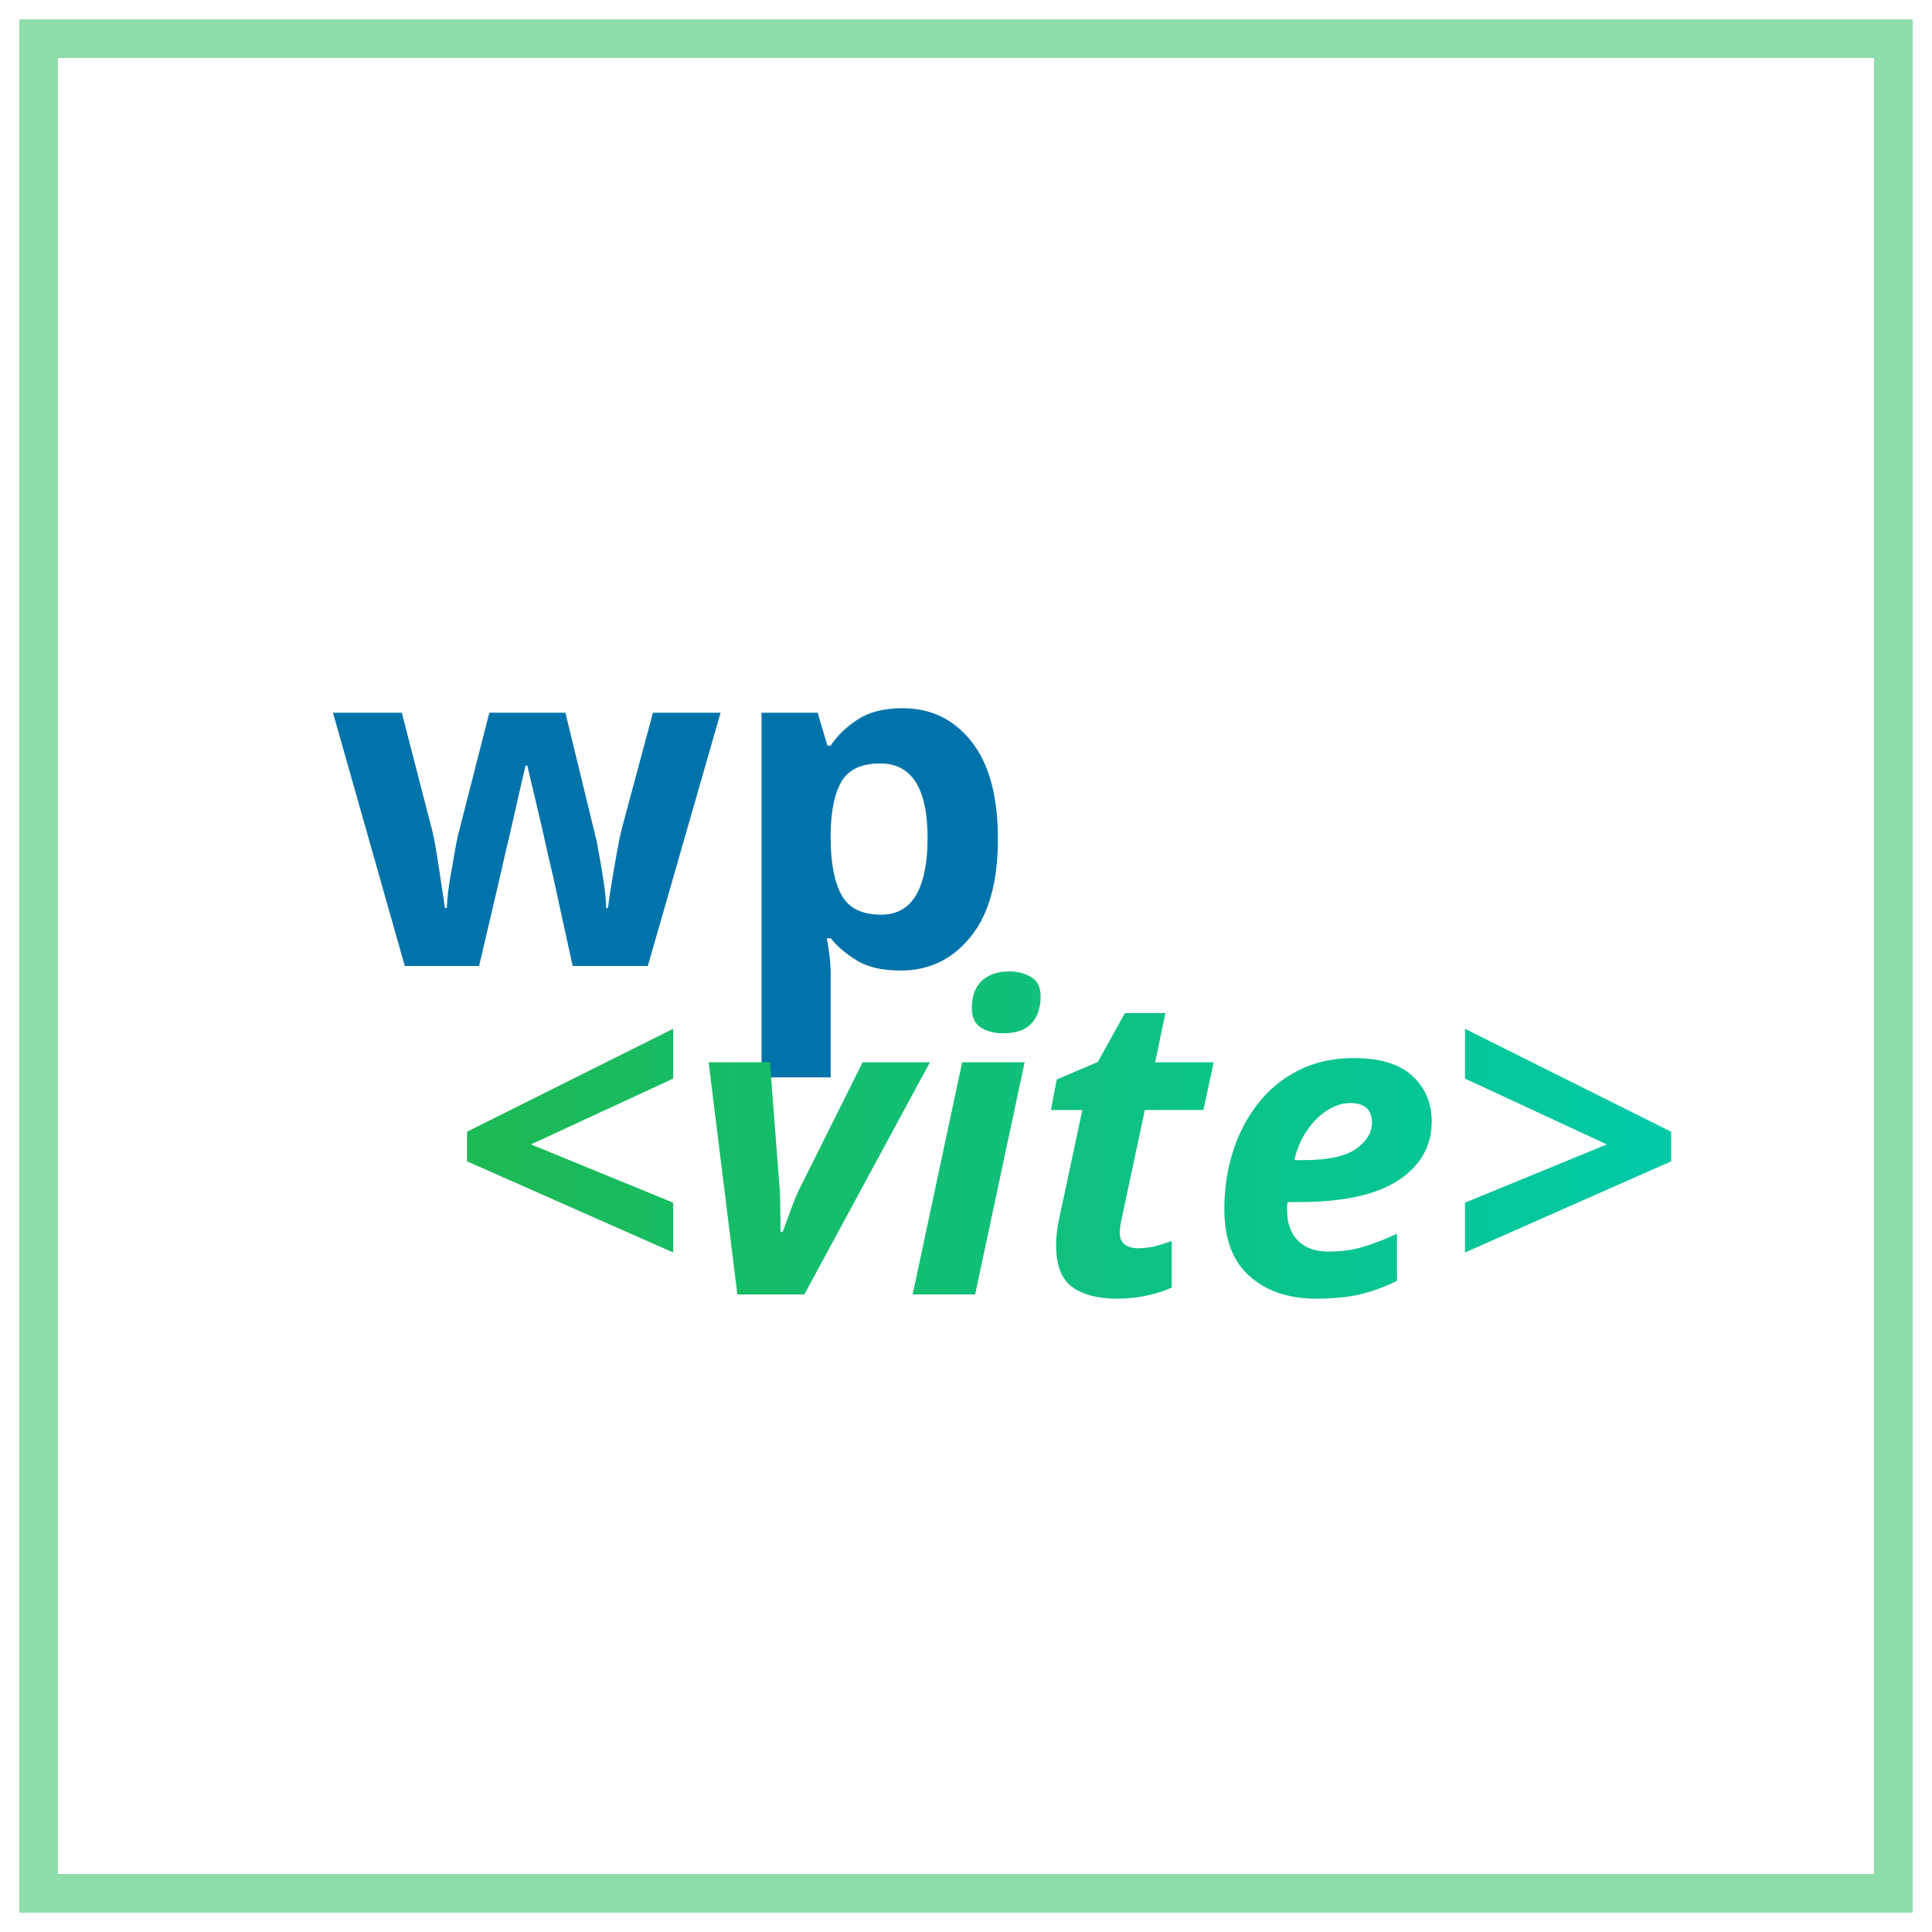
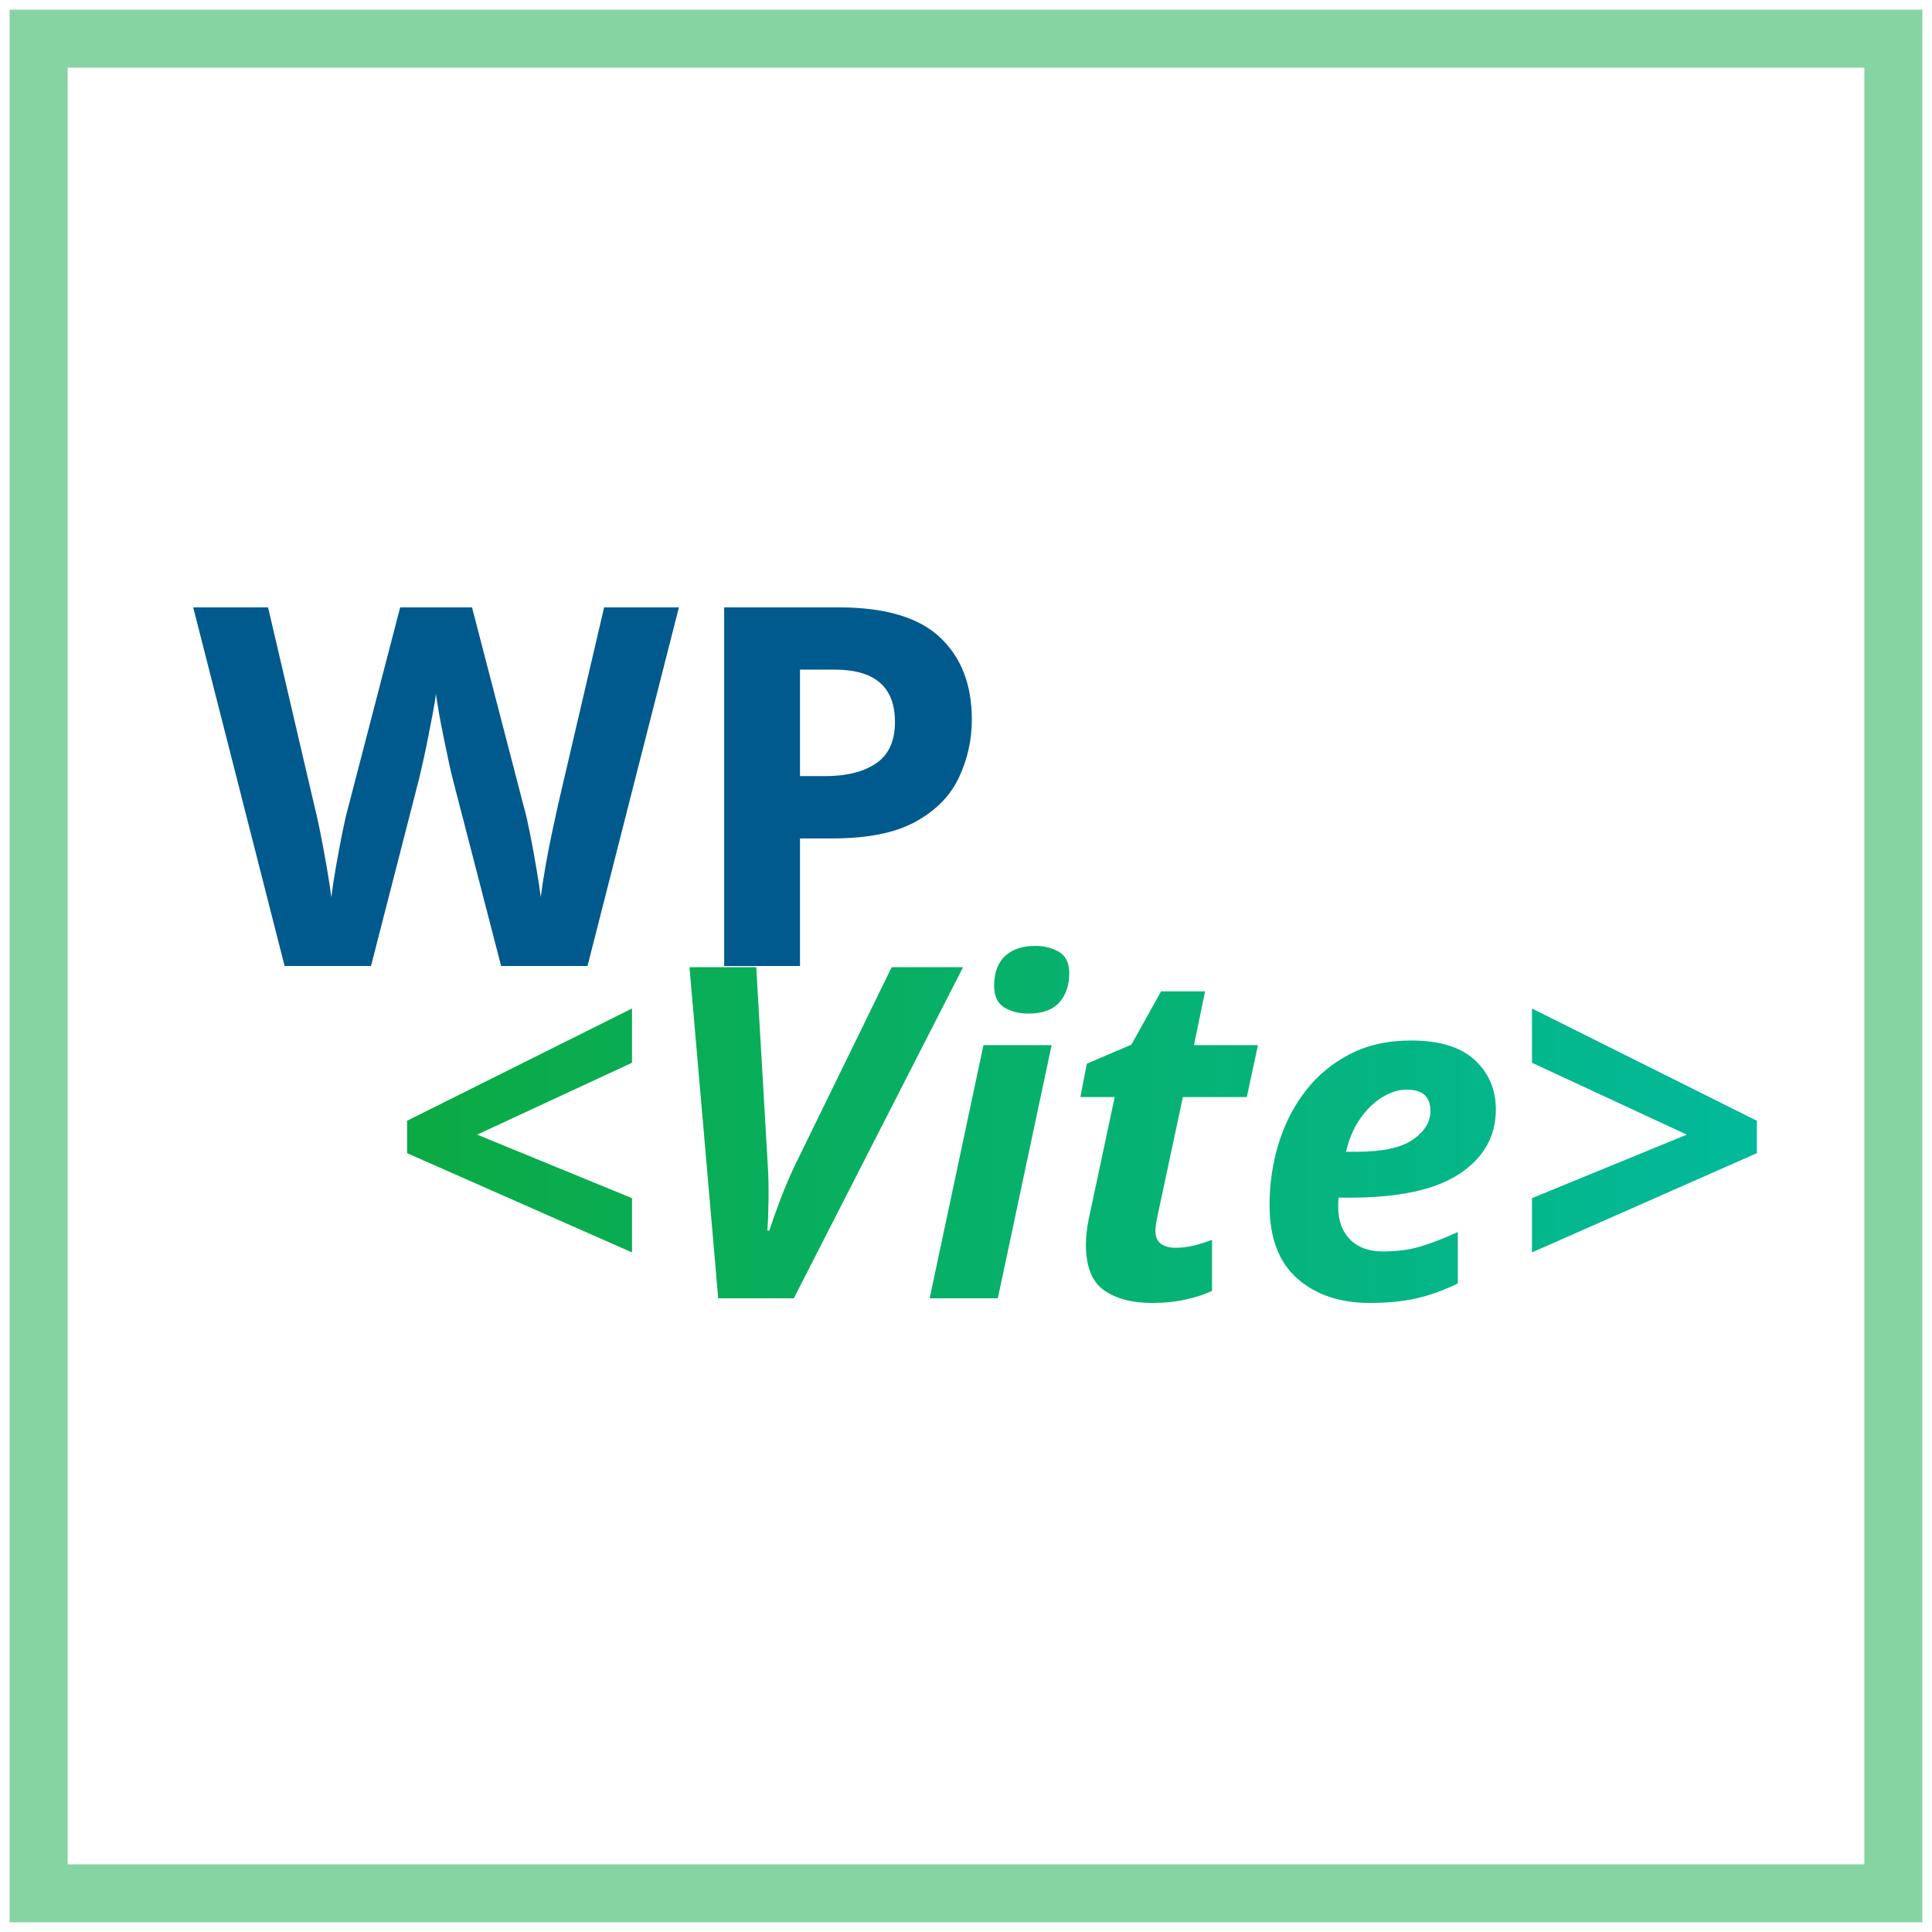
- <svg xmlns="http://www.w3.org/2000/svg" width="100" height="100" viewBox="0 0 100 100">
-   <rect x="2" y="2" width="96" height="96" fill="none" stroke="#1DB954" stroke-width="2" opacity="0.5" />
-   <text x="17" y="50" font-family="Poppins, sans-serif" font-size="24" font-weight="700" fill="#0073AA">wp</text>
-   <text x="23" y="67" font-family="Poppins, sans-serif" font-size="22" font-weight="700" fill="url(#textGradient)" font-style="italic">&lt;vite&gt;</text>
+ <svg xmlns="http://www.w3.org/2000/svg" width="500" height="500" viewBox="0 0 500 500">
+   <rect x="10" y="10" width="480" height="480" fill="none" stroke="#0BAA44" stroke-width="15" opacity="0.5" />
+   <text x="50" y="250" font-family="Poppins, sans-serif" font-size="130" font-weight="700" fill="#005A8D">WP</text>
+   <text x="99" y="336" font-family="Poppins, sans-serif" font-size="120" font-weight="700" fill="url(#textGradient)" font-style="italic">&lt;Vite&gt;</text>
  <defs>
    <linearGradient id="backgroundGradient" x1="0%" y1="0%" x2="100%" y2="100%">
      <stop offset="0%" stop-color="#0073AA" />
-       <stop offset="100%" stop-color="#1DB954" />
+       <stop offset="100%" stop-color="#0BAA44" />
    </linearGradient>
    <linearGradient id="textGradient" x1="0%" y1="0%" x2="100%" y2="0%">
-       <stop offset="0%" stop-color="#1DB954" />
-       <stop offset="100%" stop-color="#00C9A7" />
+       <stop offset="0%" stop-color="#0BAA44" />
+       <stop offset="100%" stop-color="#02B99A" />
    </linearGradient>
  </defs>
</svg>
